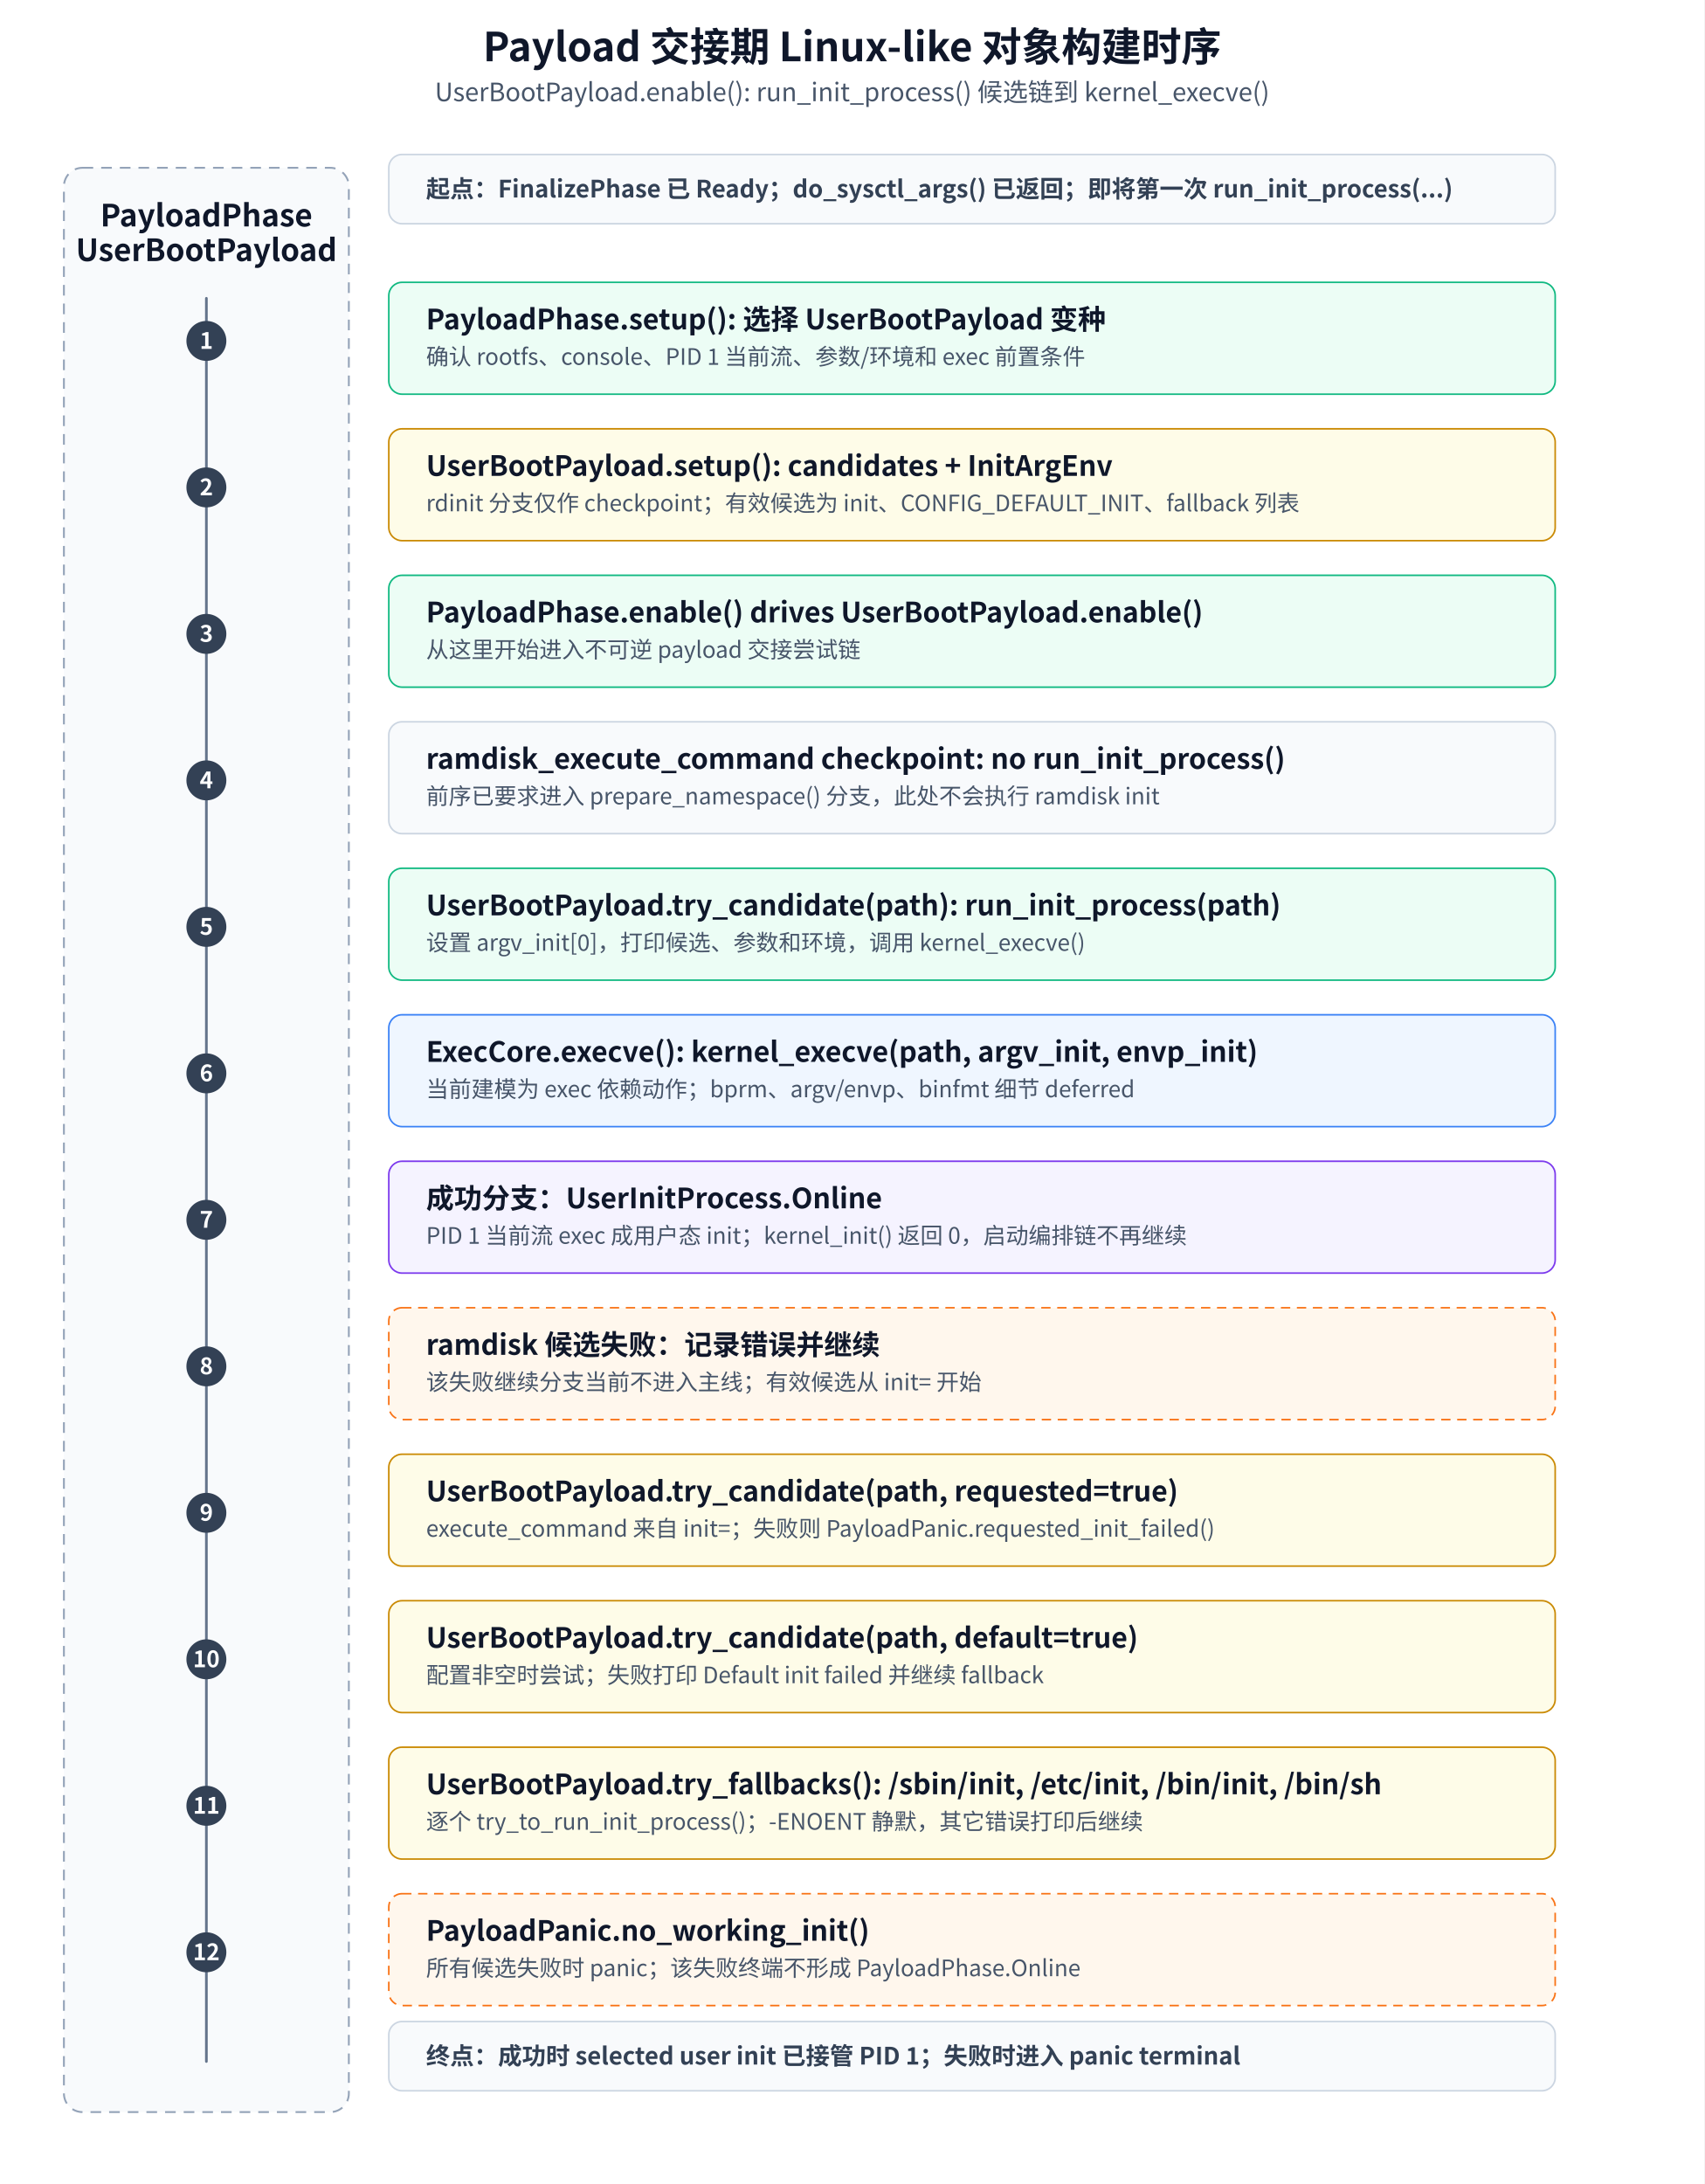
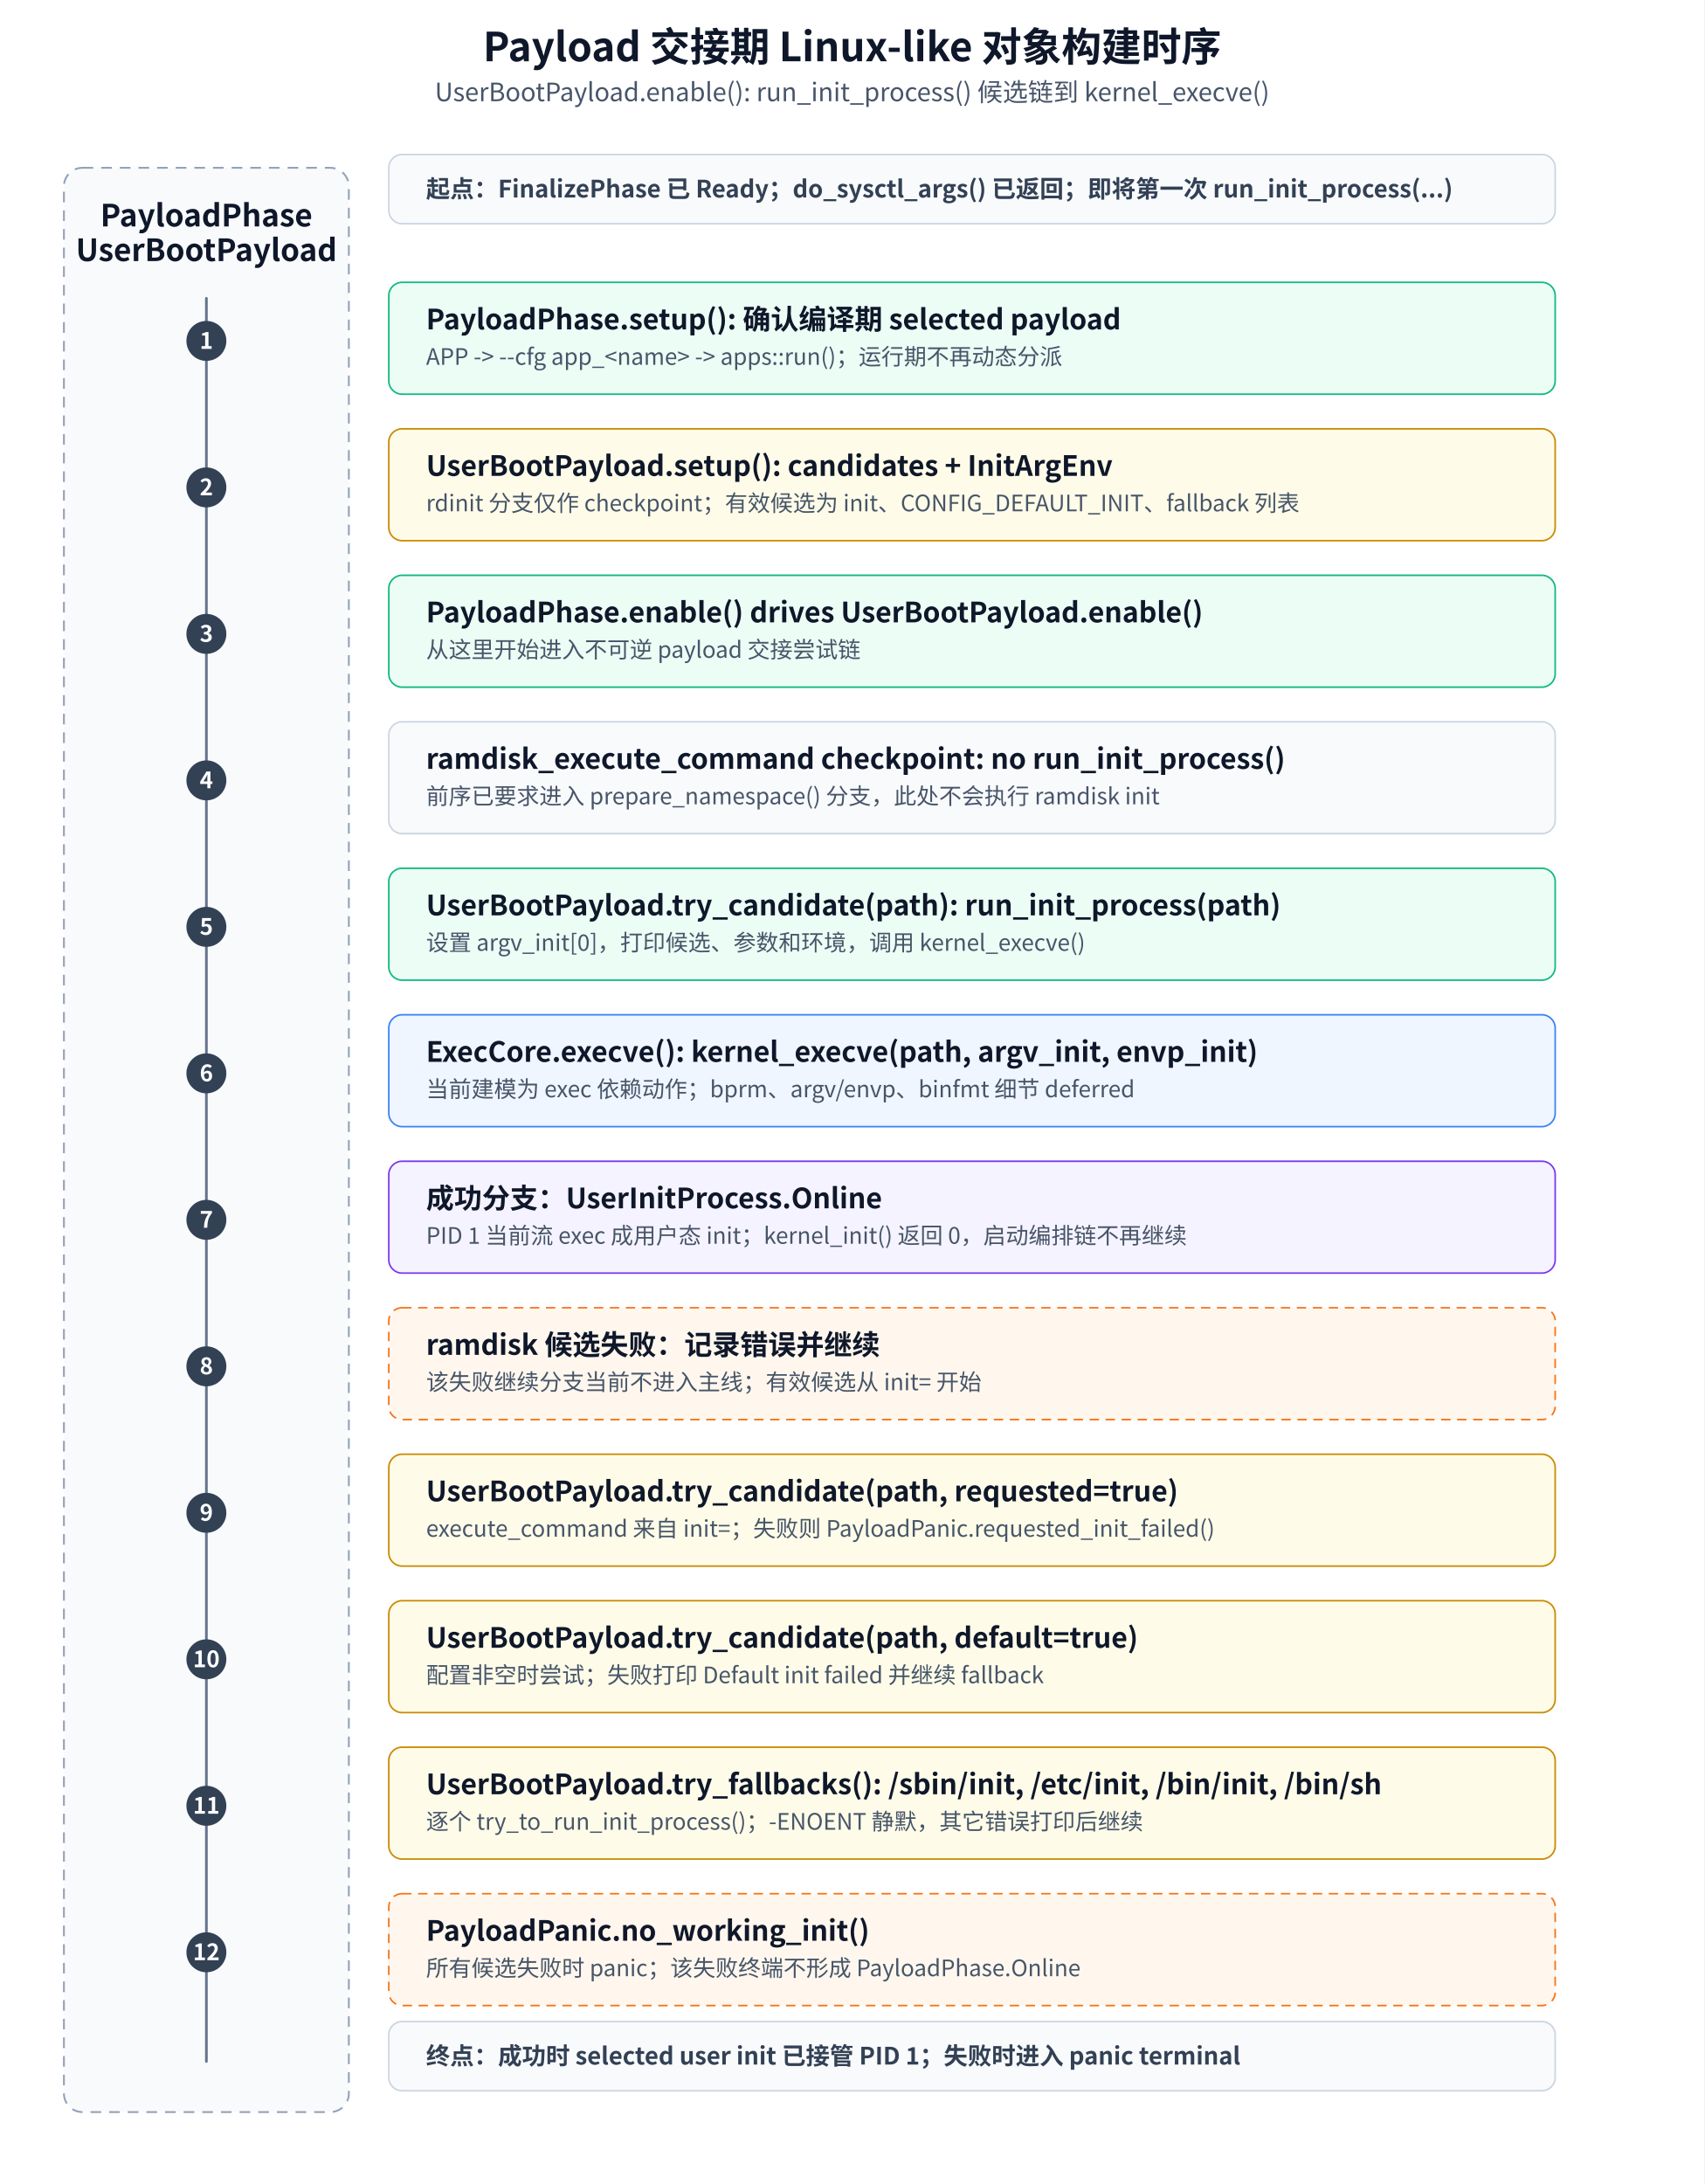
<svg xmlns="http://www.w3.org/2000/svg" width="1280" height="1640" viewBox="0 0 1280 1640" role="img" aria-labelledby="title desc">
  <defs>
    <style>
      text { font-family: "Microsoft YaHei", "Noto Sans CJK SC", "Source Han Sans SC", Arial, sans-serif; fill: #0f172a; }
      .title { font-size: 30px; font-weight: 600; }
      .subtitle { font-size: 19px; fill: #475569; }
      .lane { fill: #f8fafc; stroke: #94a3b8; stroke-width: 1.4; stroke-dasharray: 8 6; }
      .box { fill: #fff; stroke: #334155; stroke-width: 1.2; }
      .stage { fill: #f8fafc; stroke: #cbd5e1; stroke-width: 1.2; }
      .formal { fill: #ecfdf5; stroke: #10b981; }
      .exec { fill: #eff6ff; stroke: #3b82f6; }
      .arg { fill: #fefce8; stroke: #ca8a04; }
      .handoff { fill: #f5f3ff; stroke: #7c3aed; }
      .terminal { fill: #fff7ed; stroke: #f97316; stroke-dasharray: 7 5; }
      .checkpoint { fill: #f8fafc; stroke: #cbd5e1; }
      .obj { font-size: 23px; font-weight: 600; dominant-baseline: middle; }
      .line1 { font-size: 21px; font-weight: 600; dominant-baseline: middle; }
      .line2 { font-size: 17px; fill: #475569; dominant-baseline: middle; }
      .boundary { font-size: 18px; font-weight: 600; fill: #334155; dominant-baseline: middle; }
      .num { font-size: 17px; font-weight: 600; fill: #fff; text-anchor: middle; dominant-baseline: middle; }
      .timeline { stroke: #64748b; stroke-width: 2; stroke-linecap: round; }
      .dot { fill: #334155; }
    </style>
  </defs>
  <rect width="1280" height="1640" fill="#fff" />
  <text x="640" y="46" text-anchor="middle" class="title">Payload 交接期 Linux-like 对象构建时序</text>
  <text x="640" y="76" text-anchor="middle" class="subtitle">UserBootPayload.enable(): run_init_process() 候选链到 kernel_execve()</text>
  <rect x="48" y="126" width="214" height="1460" rx="14" class="lane" />
  <text x="155" y="162" text-anchor="middle" class="obj">PayloadPhase</text>
  <text x="155" y="188" text-anchor="middle" class="obj">UserBootPayload</text>
  <line x1="155" y1="224" x2="155" y2="1548" class="timeline" />
  <rect x="292" y="116" width="876" height="52" rx="10" class="stage" />
  <text x="320" y="142" class="boundary">起点：FinalizePhase 已 Ready；do_sysctl_args() 已返回；即将第一次 run_init_process(...)</text>
  <g transform="translate(0 -48)">
    <g transform="translate(0 56)">
      <circle cx="155" cy="248" r="15" class="dot" />
      <text x="155" y="248" class="num">1</text>
      <rect x="292" y="204" width="876" height="84" rx="10" class="box formal" />
-       <text x="320" y="232" class="line1">PayloadPhase.setup(): 选择 UserBootPayload 变种</text>
-       <text x="320" y="260" class="line2">确认 rootfs、console、PID 1 当前流、参数/环境和 exec 前置条件</text>
+       <text x="320" y="232" class="line1">PayloadPhase.setup(): 确认编译期 selected payload</text>
+       <text x="320" y="260" class="line2">APP -&gt; --cfg app_&lt;name&gt; -&gt; apps::run()；运行期不再动态分派</text>
    </g>
    <g transform="translate(0 166)">
      <circle cx="155" cy="248" r="15" class="dot" />
      <text x="155" y="248" class="num">2</text>
      <rect x="292" y="204" width="876" height="84" rx="10" class="box arg" />
      <text x="320" y="232" class="line1">UserBootPayload.setup(): candidates + InitArgEnv</text>
      <text x="320" y="260" class="line2">rdinit 分支仅作 checkpoint；有效候选为 init、CONFIG_DEFAULT_INIT、fallback 列表</text>
    </g>
    <g transform="translate(0 276)">
      <circle cx="155" cy="248" r="15" class="dot" />
      <text x="155" y="248" class="num">3</text>
      <rect x="292" y="204" width="876" height="84" rx="10" class="box formal" />
      <text x="320" y="232" class="line1">PayloadPhase.enable() drives UserBootPayload.enable()</text>
      <text x="320" y="260" class="line2">从这里开始进入不可逆 payload 交接尝试链</text>
    </g>
    <g transform="translate(0 386)">
      <circle cx="155" cy="248" r="15" class="dot" />
      <text x="155" y="248" class="num">4</text>
      <rect x="292" y="204" width="876" height="84" rx="10" class="box checkpoint" />
      <text x="320" y="232" class="line1">ramdisk_execute_command checkpoint: no run_init_process()</text>
      <text x="320" y="260" class="line2">前序已要求进入 prepare_namespace() 分支，此处不会执行 ramdisk init</text>
    </g>
    <g transform="translate(0 496)">
      <circle cx="155" cy="248" r="15" class="dot" />
      <text x="155" y="248" class="num">5</text>
      <rect x="292" y="204" width="876" height="84" rx="10" class="box formal" />
      <text x="320" y="232" class="line1">UserBootPayload.try_candidate(path): run_init_process(path)</text>
      <text x="320" y="260" class="line2">设置 argv_init[0]，打印候选、参数和环境，调用 kernel_execve()</text>
    </g>
    <g transform="translate(0 606)">
      <circle cx="155" cy="248" r="15" class="dot" />
      <text x="155" y="248" class="num">6</text>
      <rect x="292" y="204" width="876" height="84" rx="10" class="box exec" />
      <text x="320" y="232" class="line1">ExecCore.execve(): kernel_execve(path, argv_init, envp_init)</text>
      <text x="320" y="260" class="line2">当前建模为 exec 依赖动作；bprm、argv/envp、binfmt 细节 deferred</text>
    </g>
    <g transform="translate(0 716)">
      <circle cx="155" cy="248" r="15" class="dot" />
      <text x="155" y="248" class="num">7</text>
      <rect x="292" y="204" width="876" height="84" rx="10" class="box handoff" />
      <text x="320" y="232" class="line1">成功分支：UserInitProcess.Online</text>
      <text x="320" y="260" class="line2">PID 1 当前流 exec 成用户态 init；kernel_init() 返回 0，启动编排链不再继续</text>
    </g>
    <g transform="translate(0 826)">
      <circle cx="155" cy="248" r="15" class="dot" />
      <text x="155" y="248" class="num">8</text>
      <rect x="292" y="204" width="876" height="84" rx="10" class="box terminal" />
      <text x="320" y="232" class="line1">ramdisk 候选失败：记录错误并继续</text>
      <text x="320" y="260" class="line2">该失败继续分支当前不进入主线；有效候选从 init= 开始</text>
    </g>
    <g transform="translate(0 936)">
      <circle cx="155" cy="248" r="15" class="dot" />
      <text x="155" y="248" class="num">9</text>
      <rect x="292" y="204" width="876" height="84" rx="10" class="box arg" />
      <text x="320" y="232" class="line1">UserBootPayload.try_candidate(path, requested=true)</text>
      <text x="320" y="260" class="line2">execute_command 来自 init=；失败则 PayloadPanic.requested_init_failed()</text>
    </g>
    <g transform="translate(0 1046)">
      <circle cx="155" cy="248" r="15" class="dot" />
      <text x="155" y="248" class="num">10</text>
      <rect x="292" y="204" width="876" height="84" rx="10" class="box arg" />
      <text x="320" y="232" class="line1">UserBootPayload.try_candidate(path, default=true)</text>
      <text x="320" y="260" class="line2">配置非空时尝试；失败打印 Default init failed 并继续 fallback</text>
    </g>
    <g transform="translate(0 1156)">
      <circle cx="155" cy="248" r="15" class="dot" />
      <text x="155" y="248" class="num">11</text>
      <rect x="292" y="204" width="876" height="84" rx="10" class="box arg" />
      <text x="320" y="232" class="line1">UserBootPayload.try_fallbacks(): /sbin/init, /etc/init, /bin/init, /bin/sh</text>
      <text x="320" y="260" class="line2">逐个 try_to_run_init_process()；-ENOENT 静默，其它错误打印后继续</text>
    </g>
    <g transform="translate(0 1266)">
      <circle cx="155" cy="248" r="15" class="dot" />
      <text x="155" y="248" class="num">12</text>
      <rect x="292" y="204" width="876" height="84" rx="10" class="box terminal" />
      <text x="320" y="232" class="line1">PayloadPanic.no_working_init()</text>
      <text x="320" y="260" class="line2">所有候选失败时 panic；该失败终端不形成 PayloadPhase.Online</text>
    </g>
  </g>
  <rect x="292" y="1518" width="876" height="52" rx="10" class="stage" />
  <text x="320" y="1544" class="boundary">终点：成功时 selected user init 已接管 PID 1；失败时进入 panic terminal</text>
</svg>
